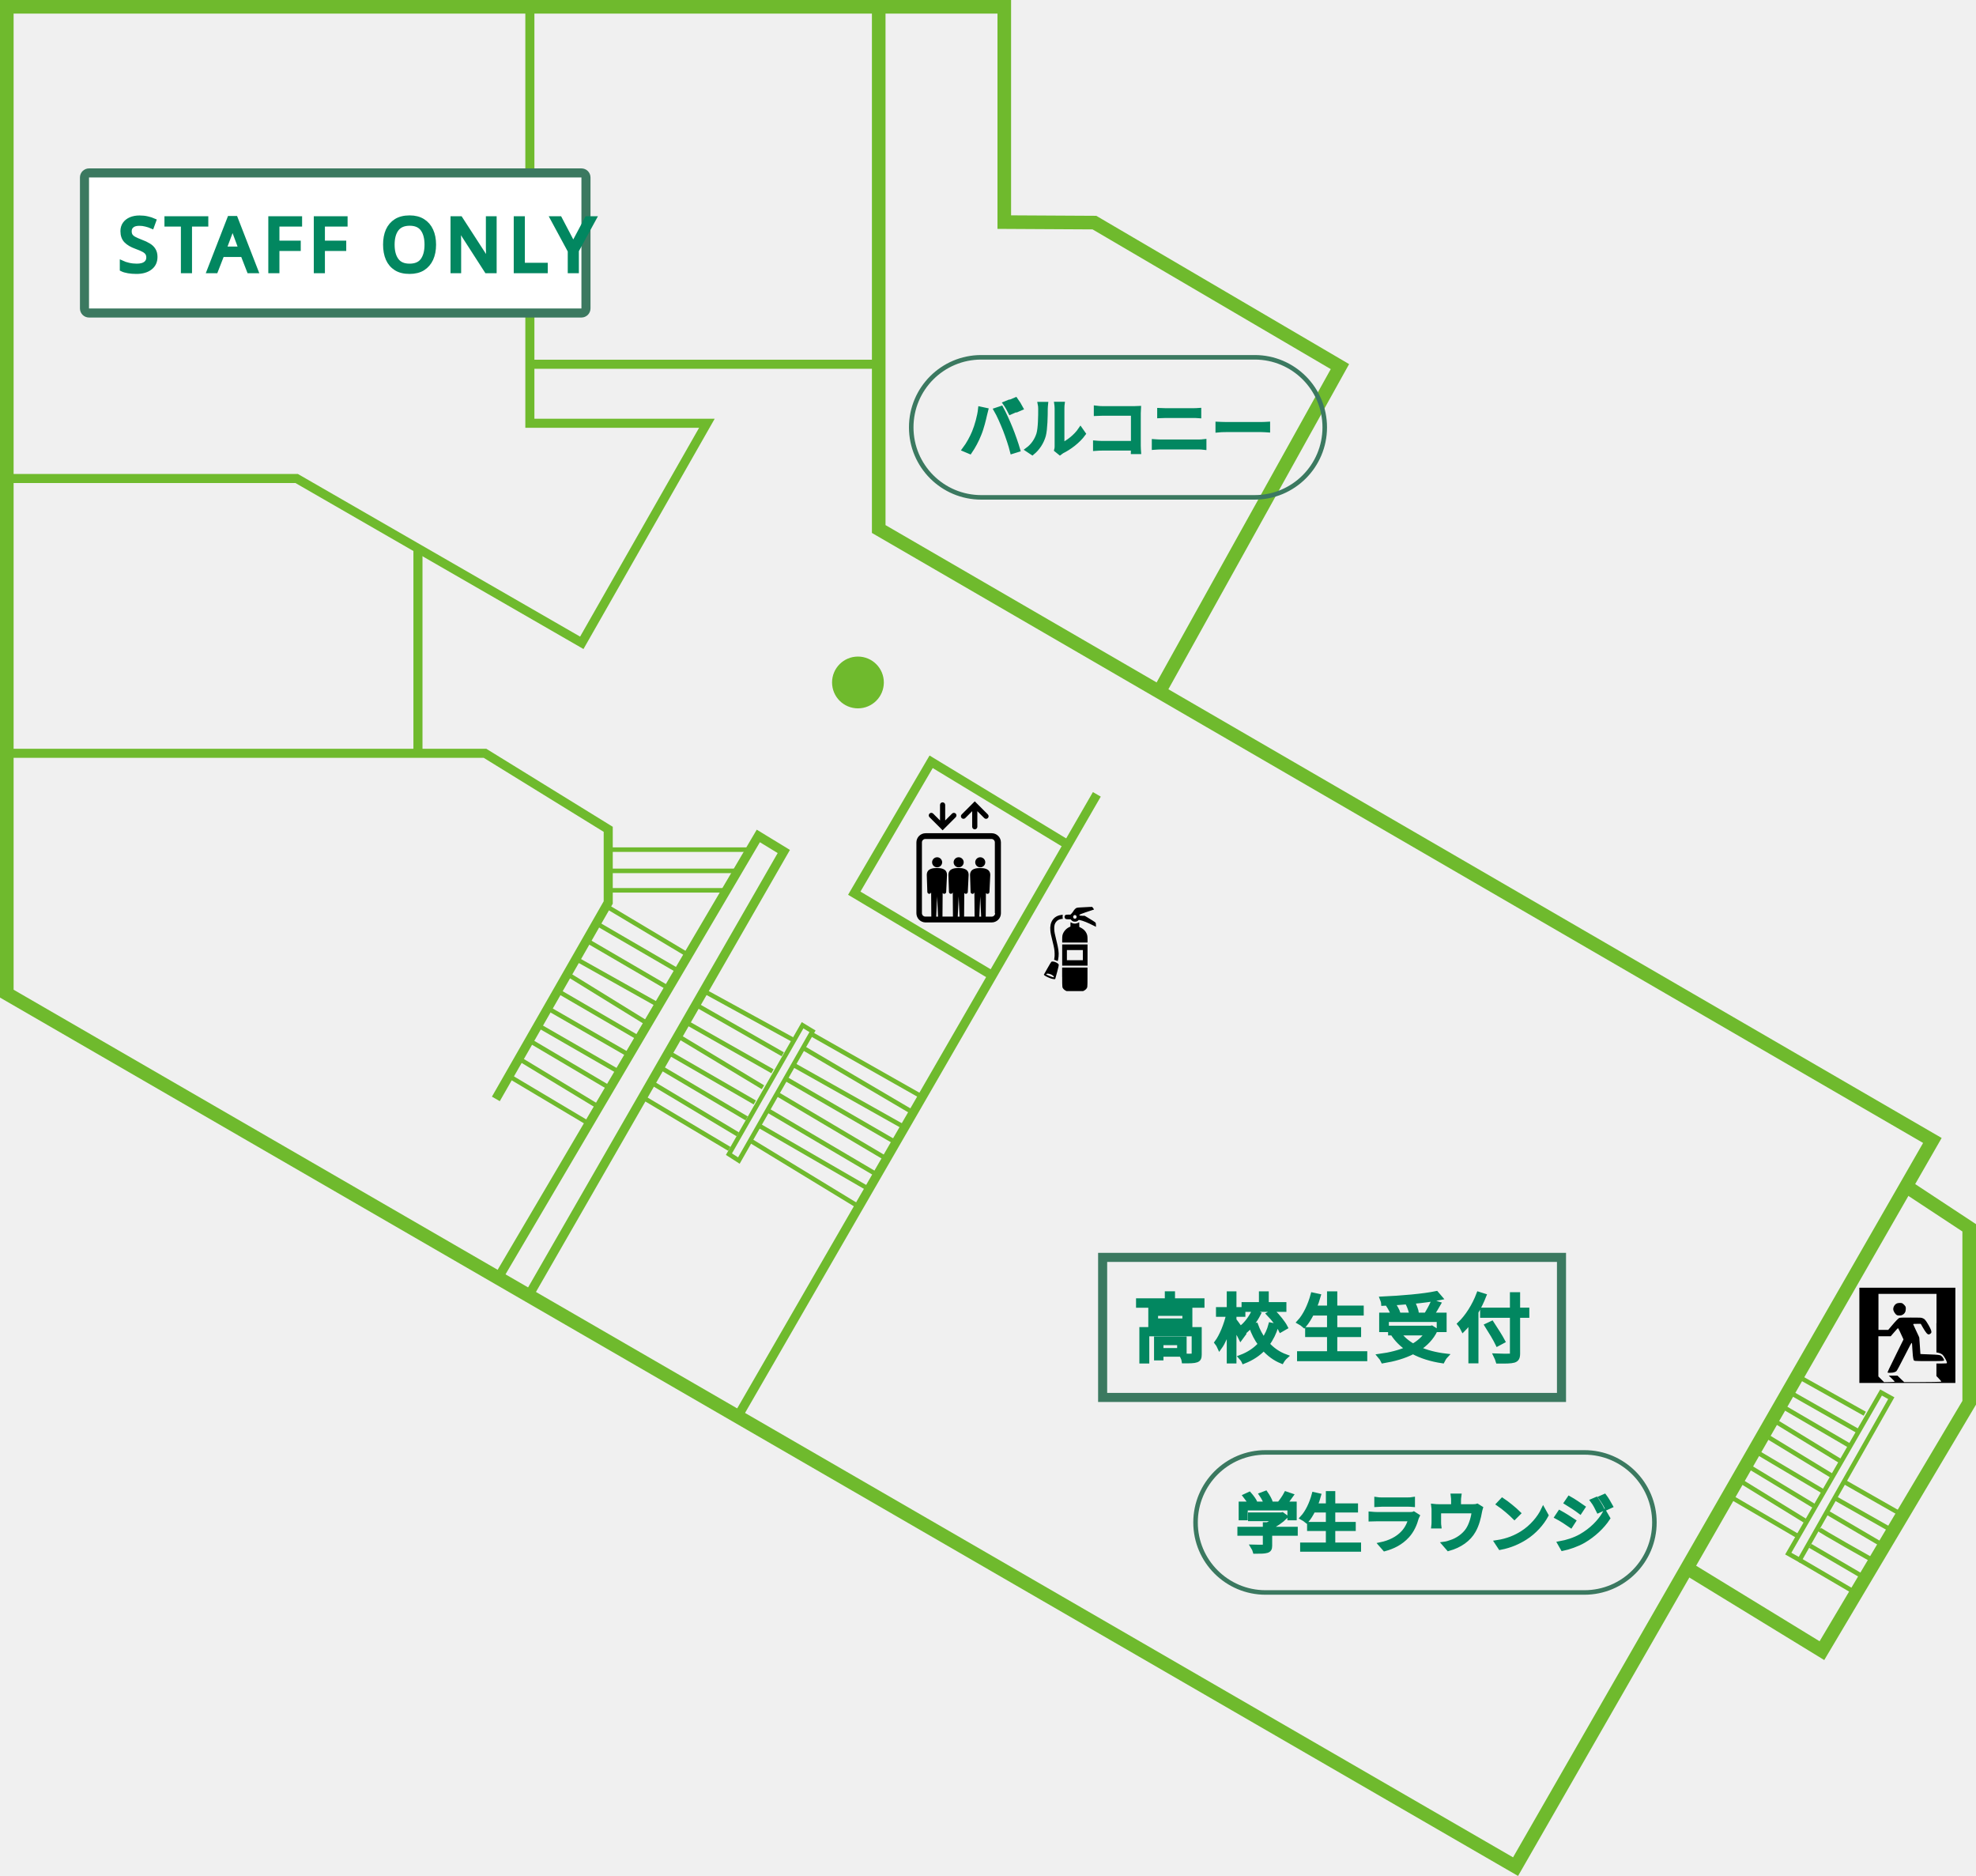
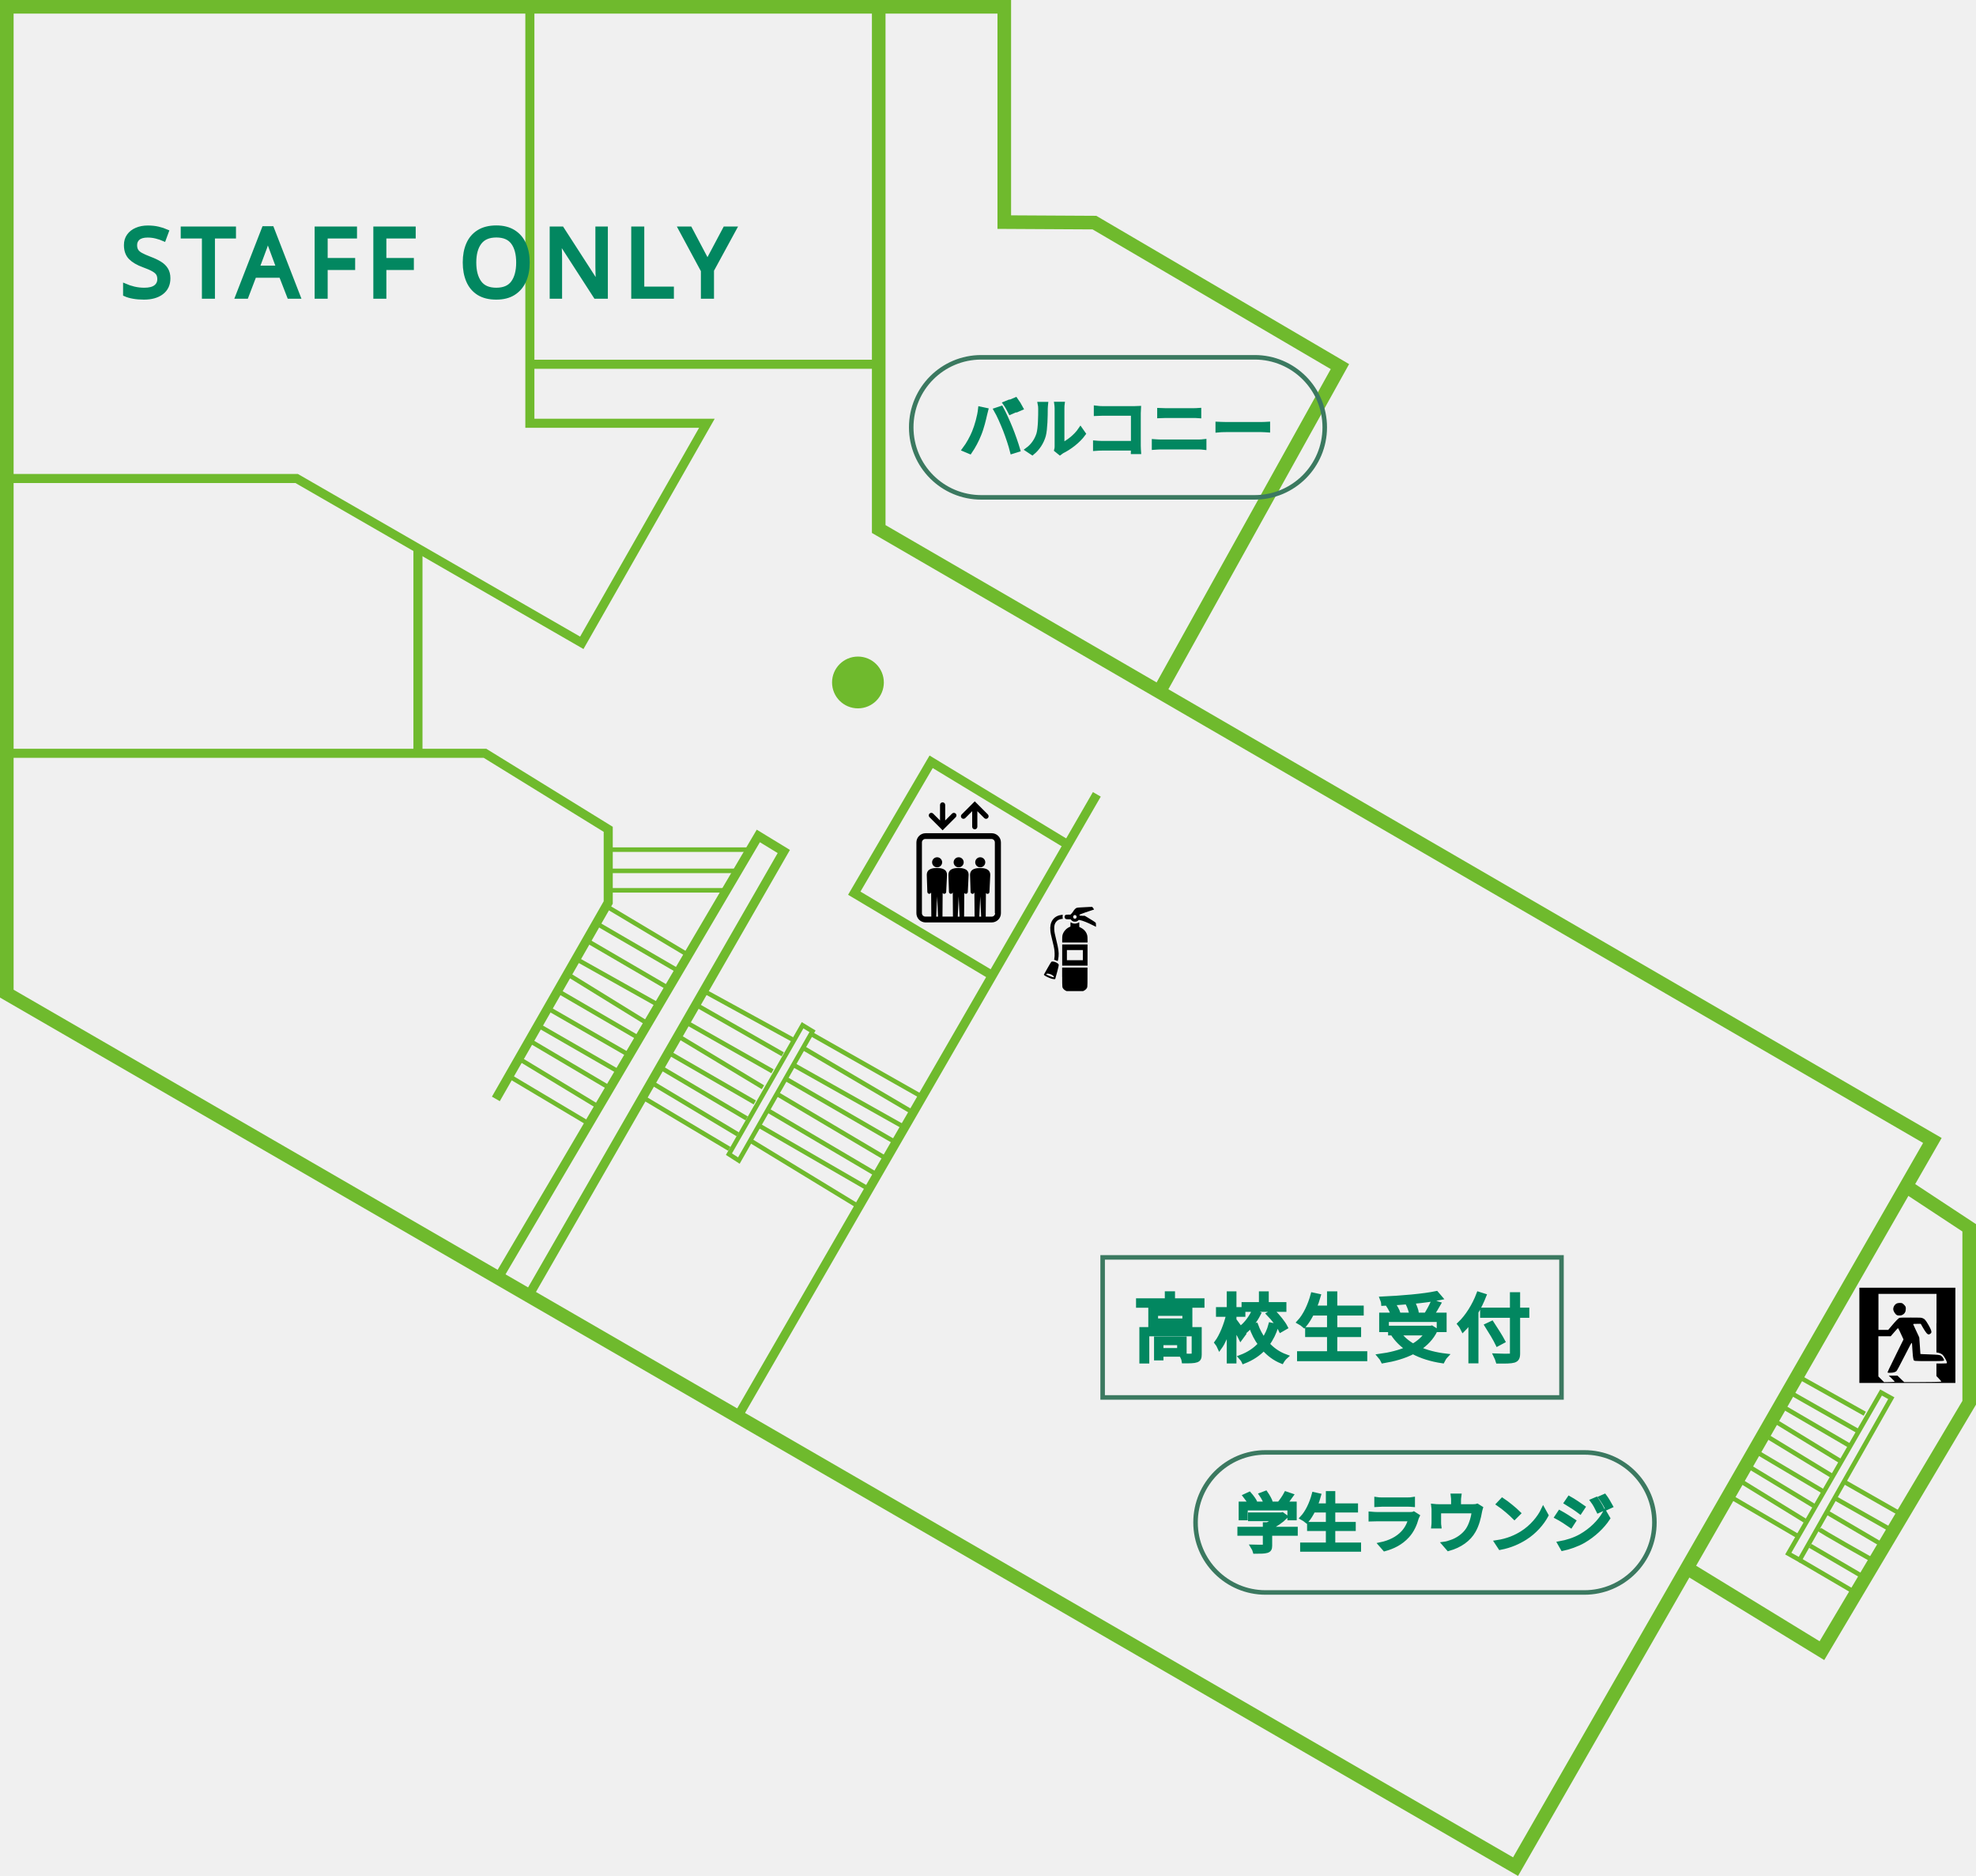
- <svg xmlns="http://www.w3.org/2000/svg" id="_レイヤー_1" data-name="レイヤー 1" viewBox="0 0 435.76 413.62">
+ <svg xmlns="http://www.w3.org/2000/svg" id="_レイヤー_1" version="1.1" viewBox="0 0 435.76 413.62">
  <defs>
    <style>
-       .cls-1 {
+       .st0, .st1, .st2, .st3, .st4, .st5, .st6, .st7 {
+         stroke-miterlimit: 10;
+       }
+ 
+       .st0, .st1, .st2, .st3, .st5, .st6, .st7 {
+         fill: none;
+       }
+ 
+       .st0, .st1, .st4, .st5 {
+         stroke: #6fba2d;
+       }
+ 
+       .st1 {
+         stroke-width: 3px;
+       }
+ 
+       .st2 {
+         stroke: #3b7960;
+       }
+ 
+       .st8, .st3 {
+         font-size: 16.21px;
        letter-spacing: .1em;
      }

-       .cls-1, .cls-2, .cls-3, .cls-4, .cls-5, .cls-6, .cls-7, .cls-8, .cls-9, .cls-10 {
-         stroke-miterlimit: 10;
+       .st8, .st3, .st9, .st10, .st11, .st6, .st7 {
+         isolation: isolate;
      }

-       .cls-1, .cls-3, .cls-6 {
+       .st8, .st3, .st10, .st11, .st6, .st7 {
+         font-family: BIZ-UDGothic, 'BIZ UDGothic';
+       }
+ 
+       .st8, .st10, .st11 {
        fill: #028760;
-         font-family: BIZ-UDGothic, 'BIZ UDGothic';
+       }
+ 
+       .st3, .st6, .st7 {
        stroke: #028760;
      }

-       .cls-1, .cls-6 {
-         font-size: 16.21px;
-       }
- 
-       .cls-2, .cls-4, .cls-5, .cls-8, .cls-9 {
-         fill: none;
-       }
- 
-       .cls-2, .cls-4, .cls-7, .cls-9 {
-         stroke: #6fba2d;
-       }
- 
-       .cls-3 {
+       .st10, .st7 {
        font-size: 13.9px;
      }

-       .cls-4 {
-         stroke-width: 3px;
-       }
- 
-       .cls-5, .cls-8, .cls-10 {
-         stroke: #3b7960;
-       }
- 
-       .cls-6 {
+       .st11, .st6 {
+         font-size: 20.91px;
        letter-spacing: .1em;
      }

-       .cls-7 {
+       .st4 {
        fill: #6fba2d;
      }

-       .cls-8, .cls-9, .cls-10 {
+       .st5 {
        stroke-width: 2px;
-       }
- 
-       .cls-10 {
-         fill: #fff;
      }
    </style>
  </defs>
  <g>
    <g>
-       <polyline class="cls-9" points="116.85 1.71 116.85 93.32 155.89 93.32 128.3 141.73 65.42 105.5 1.5 105.5" />
-       <line class="cls-9" x1="193.78" y1="80.31" x2="117.06" y2="80.31" />
-       <line class="cls-9" x1="92.17" y1="165.98" x2="92.17" y2="121.01" />
-       <polyline class="cls-9" points="1.6 166.09 106.96 166.09 134.13 182.85 134.13 198.98 109.35 242.29" />
-       <polyline class="cls-9" points="109.98 281.54 167.23 184.31 172.85 187.74 116.85 285.18" />
-       <line class="cls-9" x1="162.86" y1="312.02" x2="241.88" y2="175.14" />
-       <polyline class="cls-9" points="218.37 214.81 188.39 196.93 205.34 167.96 235.08 186" />
+       <polyline class="st5" points="116.85 1.71 116.85 93.32 155.89 93.32 128.3 141.73 65.42 105.5 1.5 105.5" />
+       <line class="st5" x1="193.78" y1="80.31" x2="117.06" y2="80.31" />
+       <line class="st5" x1="92.17" y1="165.98" x2="92.17" y2="121.01" />
+       <polyline class="st5" points="1.6 166.09 106.96 166.09 134.13 182.85 134.13 198.98 109.35 242.29" />
+       <polyline class="st5" points="109.98 281.54 167.23 184.31 172.85 187.74 116.85 285.18" />
+       <line class="st5" x1="162.86" y1="312.02" x2="241.88" y2="175.14" />
+       <polyline class="st5" points="218.37 214.81 188.39 196.93 205.34 167.96 235.08 186" />
    </g>
    <g>
-       <polyline class="cls-4" points="255.62 152.55 295.49 80.83 241.35 49.08 221.47 48.97 221.47 1.5 1.5 1.5 1.5 219.08 334.22 411.56 426.14 251.45 193.78 116.64 193.78 1.4" />
-       <polyline class="cls-4" points="372.42 345.98 401.78 363.94 434.26 309.28 434.26 270.71 420.52 261.66" />
+       <polyline class="st1" points="255.62 152.55 295.49 80.83 241.35 49.08 221.47 48.97 221.47 1.5 1.5 1.5 1.5 219.08 334.22 411.56 426.14 251.45 193.78 116.64 193.78 1.4" />
+       <polyline class="st1" points="372.42 345.98 401.78 363.94 434.26 309.28 434.26 270.71 420.52 261.66" />
    </g>
    <g>
-       <line class="cls-2" x1="134.28" y1="187.33" x2="165.12" y2="187.33" />
-       <line class="cls-2" x1="134.44" y1="192.01" x2="162.47" y2="192.01" />
-       <line class="cls-2" x1="134.44" y1="196.3" x2="160.13" y2="196.3" />
-       <line class="cls-2" x1="133.89" y1="199.9" x2="151.54" y2="210.44" />
-       <line class="cls-2" x1="131.63" y1="203.64" x2="149.51" y2="214.03" />
-       <line class="cls-2" x1="129.29" y1="207.31" x2="147.25" y2="217.78" />
-       <line class="cls-2" x1="127.1" y1="211.45" x2="145.06" y2="221.52" />
-       <line class="cls-2" x1="125.07" y1="214.73" x2="142.79" y2="225.66" />
-       <line class="cls-2" x1="123.12" y1="218.56" x2="140.69" y2="228.78" />
-       <line class="cls-2" x1="120.93" y1="222.38" x2="138.58" y2="232.53" />
-       <line class="cls-2" x1="118.75" y1="226.13" x2="136.39" y2="236.28" />
-       <line class="cls-2" x1="116.72" y1="229.41" x2="134.28" y2="239.79" />
-       <line class="cls-2" x1="114.53" y1="233.47" x2="131.94" y2="244.01" />
-       <line class="cls-2" x1="112.19" y1="237.22" x2="129.76" y2="247.68" />
-       <line class="cls-2" x1="142.09" y1="242.14" x2="160.83" y2="253.3" />
-       <line class="cls-2" x1="143.81" y1="238.78" x2="162.7" y2="250.1" />
-       <line class="cls-2" x1="145.76" y1="235.42" x2="164.66" y2="246.59" />
-       <line class="cls-2" x1="147.79" y1="232.3" x2="166.45" y2="243.07" />
-       <line class="cls-2" x1="149.98" y1="228.71" x2="168.25" y2="239.72" />
-       <line class="cls-2" x1="151.77" y1="225.66" x2="170.36" y2="236.2" />
-       <line class="cls-2" x1="154.04" y1="221.84" x2="172.62" y2="232.45" />
-       <line class="cls-2" x1="155.91" y1="218.87" x2="174.73" y2="229.17" />
-       <line class="cls-2" x1="165.52" y1="251.51" x2="188.86" y2="265.72" />
-       <line class="cls-2" x1="167.47" y1="248.23" x2="190.97" y2="261.81" />
-       <line class="cls-2" x1="169.42" y1="244.87" x2="193" y2="258.77" />
-       <line class="cls-2" x1="171.37" y1="241.2" x2="194.95" y2="255.17" />
-       <line class="cls-2" x1="173.4" y1="237.92" x2="197.14" y2="251.66" />
-       <line class="cls-2" x1="175.12" y1="234.87" x2="199.01" y2="248.3" />
-       <line class="cls-2" x1="177.38" y1="231.2" x2="200.88" y2="245.02" />
-       <line class="cls-2" x1="178.94" y1="228" x2="203.07" y2="241.67" />
-       <polygon class="cls-2" points="160.75 254.47 176.99 226.05 179.18 227.38 162.94 255.88 160.75 254.47" />
-       <line class="cls-2" x1="381.69" y1="330.05" x2="396.39" y2="338.64" />
-       <line class="cls-2" x1="383.82" y1="326.54" x2="398.03" y2="335.28" />
-       <line class="cls-2" x1="385.77" y1="323.41" x2="399.98" y2="332" />
-       <line class="cls-2" x1="387.65" y1="320.29" x2="402.01" y2="328.8" />
-       <line class="cls-2" x1="389.83" y1="316.78" x2="403.81" y2="325.29" />
-       <line class="cls-2" x1="391.32" y1="313.26" x2="405.76" y2="322.09" />
-       <line class="cls-2" x1="393.27" y1="310.22" x2="407.71" y2="318.65" />
-       <line class="cls-2" x1="395.45" y1="307.41" x2="409.74" y2="315.53" />
-       <line class="cls-2" x1="397.56" y1="304.05" x2="411.23" y2="311.7" />
-       <polygon class="cls-2" points="394.36 342.54 414.82 307.02 417.08 308.27 396.86 343.95 394.36 342.54" />
-       <line class="cls-2" x1="406.93" y1="326.85" x2="419.27" y2="333.88" />
-       <line class="cls-2" x1="404.75" y1="330.36" x2="417.16" y2="337.39" />
-       <line class="cls-2" x1="402.95" y1="333.49" x2="415.05" y2="340.59" />
-       <path class="cls-2" d="M401.08,337.08c.08.31,11.95,6.95,11.95,6.95" />
-       <line class="cls-2" x1="399.2" y1="340.83" x2="411.07" y2="347.77" />
-       <line class="cls-2" x1="396.86" y1="343.95" x2="408.88" y2="350.98" />
+       <line class="st0" x1="134.28" y1="187.33" x2="165.12" y2="187.33" />
+       <line class="st0" x1="134.44" y1="192.01" x2="162.47" y2="192.01" />
+       <line class="st0" x1="134.44" y1="196.3" x2="160.13" y2="196.3" />
+       <line class="st0" x1="133.89" y1="199.9" x2="151.54" y2="210.44" />
+       <line class="st0" x1="131.63" y1="203.64" x2="149.51" y2="214.03" />
+       <line class="st0" x1="129.29" y1="207.31" x2="147.25" y2="217.78" />
+       <line class="st0" x1="127.1" y1="211.45" x2="145.06" y2="221.52" />
+       <line class="st0" x1="125.07" y1="214.73" x2="142.79" y2="225.66" />
+       <line class="st0" x1="123.12" y1="218.56" x2="140.69" y2="228.78" />
+       <line class="st0" x1="120.93" y1="222.38" x2="138.58" y2="232.53" />
+       <line class="st0" x1="118.75" y1="226.13" x2="136.39" y2="236.28" />
+       <line class="st0" x1="116.72" y1="229.41" x2="134.28" y2="239.79" />
+       <line class="st0" x1="114.53" y1="233.47" x2="131.94" y2="244.01" />
+       <line class="st0" x1="112.19" y1="237.22" x2="129.76" y2="247.68" />
+       <line class="st0" x1="142.09" y1="242.14" x2="160.83" y2="253.3" />
+       <line class="st0" x1="143.81" y1="238.78" x2="162.7" y2="250.1" />
+       <line class="st0" x1="145.76" y1="235.42" x2="164.66" y2="246.59" />
+       <line class="st0" x1="147.79" y1="232.3" x2="166.45" y2="243.07" />
+       <line class="st0" x1="149.98" y1="228.71" x2="168.25" y2="239.72" />
+       <line class="st0" x1="151.77" y1="225.66" x2="170.36" y2="236.2" />
+       <line class="st0" x1="154.04" y1="221.84" x2="172.62" y2="232.45" />
+       <line class="st0" x1="155.91" y1="218.87" x2="174.73" y2="229.17" />
+       <line class="st0" x1="165.52" y1="251.51" x2="188.86" y2="265.72" />
+       <line class="st0" x1="167.47" y1="248.23" x2="190.97" y2="261.81" />
+       <line class="st0" x1="169.42" y1="244.87" x2="193" y2="258.77" />
+       <line class="st0" x1="171.37" y1="241.2" x2="194.95" y2="255.17" />
+       <line class="st0" x1="173.4" y1="237.92" x2="197.14" y2="251.66" />
+       <line class="st0" x1="175.12" y1="234.87" x2="199.01" y2="248.3" />
+       <line class="st0" x1="177.38" y1="231.2" x2="200.88" y2="245.02" />
+       <line class="st0" x1="178.94" y1="228" x2="203.07" y2="241.67" />
+       <polygon class="st0" points="160.75 254.47 176.99 226.05 179.18 227.38 162.94 255.88 160.75 254.47" />
+       <line class="st0" x1="381.69" y1="330.05" x2="396.39" y2="338.64" />
+       <line class="st0" x1="383.82" y1="326.54" x2="398.03" y2="335.28" />
+       <line class="st0" x1="385.77" y1="323.41" x2="399.98" y2="332" />
+       <line class="st0" x1="387.65" y1="320.29" x2="402.01" y2="328.8" />
+       <line class="st0" x1="389.83" y1="316.78" x2="403.81" y2="325.29" />
+       <line class="st0" x1="391.32" y1="313.26" x2="405.76" y2="322.09" />
+       <line class="st0" x1="393.27" y1="310.22" x2="407.71" y2="318.65" />
+       <line class="st0" x1="395.45" y1="307.41" x2="409.74" y2="315.53" />
+       <line class="st0" x1="397.56" y1="304.05" x2="411.23" y2="311.7" />
+       <polygon class="st0" points="394.36 342.54 414.82 307.02 417.08 308.27 396.86 343.95 394.36 342.54" />
+       <line class="st0" x1="406.93" y1="326.85" x2="419.27" y2="333.88" />
+       <line class="st0" x1="404.75" y1="330.36" x2="417.16" y2="337.39" />
+       <line class="st0" x1="402.95" y1="333.49" x2="415.05" y2="340.59" />
+       <path class="st0" d="M401.08,337.08c.08.31,11.95,6.95,11.95,6.95" />
+       <line class="st0" x1="399.2" y1="340.83" x2="411.07" y2="347.77" />
+       <line class="st0" x1="396.86" y1="343.95" x2="408.88" y2="350.98" />
    </g>
-     <circle class="cls-7" cx="189.2" cy="150.47" r="5.21" />
+     <circle class="st4" cx="189.2" cy="150.47" r="5.21" />
  </g>
  <g>
-     <text class="cls-3" transform="translate(272.55 340.95)">
-       <tspan x="0" y="0">学生ラウンジ</tspan>
-     </text>
-     <rect class="cls-5" x="263.65" y="320.23" width="101.19" height="30.88" rx="15.44" ry="15.44" />
+     <g class="st9">
+       <text class="st10" transform="translate(272.55 340.95)">
+         <tspan x="0" y="0">学生ラウンジ</tspan>
+       </text>
+       <text class="st7" transform="translate(272.55 340.95)">
+         <tspan x="0" y="0">学生ラウンジ</tspan>
+       </text>
+     </g>
+     <path class="st2" d="M279.09,320.23h70.31c8.53,0,15.44,6.91,15.44,15.44h0c0,8.53-6.91,15.44-15.44,15.44h-70.31c-8.53,0-15.44-6.91-15.44-15.44h0c0-8.53,6.91-15.44,15.44-15.44Z" />
  </g>
  <g>
-     <text class="cls-3" transform="translate(211.8 99.5)">
-       <tspan x="0" y="0">バルコニー</tspan>
-     </text>
-     <rect class="cls-5" x="200.95" y="78.78" width="91.19" height="30.88" rx="15.44" ry="15.44" />
+     <g class="st9">
+       <text class="st10" transform="translate(211.8 99.5)">
+         <tspan x="0" y="0">バルコニー</tspan>
+       </text>
+       <text class="st7" transform="translate(211.8 99.5)">
+         <tspan x="0" y="0">バルコニー</tspan>
+       </text>
+     </g>
+     <path class="st2" d="M216.39,78.78h60.31c8.53,0,15.44,6.91,15.44,15.44h0c0,8.53-6.91,15.44-15.44,15.44h-60.31c-8.53,0-15.44-6.91-15.44-15.44h0c0-8.53,6.91-15.44,15.44-15.44Z" />
  </g>
  <g>
-     <text class="cls-1" transform="translate(249.98 298.83)">
-       <tspan x="0" y="0">高校生受付</tspan>
-     </text>
-     <rect class="cls-8" x="243.16" y="277.23" width="101.19" height="30.88" />
+     <g class="st9">
+       <text class="st8" transform="translate(249.98 298.83)">
+         <tspan x="0" y="0">高校生受付</tspan>
+       </text>
+       <text class="st3" transform="translate(249.98 298.83)">
+         <tspan x="0" y="0">高校生受付</tspan>
+       </text>
+     </g>
+     <rect class="st2" x="243.16" y="277.23" width="101.19" height="30.88" />
  </g>
  <g>
    <path d="M206.66,189.01c-.61,0-1.11.5-1.11,1.11s.5,1.11,1.11,1.11,1.11-.5,1.11-1.11-.5-1.11-1.11-1.11Z" />
-     <path d="M211.41,189.01c-.61,0-1.11.5-1.11,1.11s.5,1.11,1.11,1.11,1.11-.5,1.11-1.11c0-.61-.5-1.11-1.11-1.11Z" />
+     <path d="M211.41,189.01c-.61,0-1.11.5-1.11,1.11s.5,1.11,1.11,1.11,1.11-.5,1.11-1.11-.5-1.11-1.11-1.11Z" />
    <path d="M216.17,189.01c-.62,0-1.11.5-1.11,1.11s.5,1.11,1.11,1.11,1.11-.5,1.11-1.11-.5-1.11-1.11-1.11Z" />
-     <path d="M218.7,183.71h-14.58c-1.12,0-2.03.91-2.03,2.03v15.61c0,1.12.91,2.03,2.03,2.03h14.58c1.12,0,2.03-.91,2.03-2.03v-15.61c0-1.12-.91-2.03-2.03-2.03ZM206.46,202.1l.2-4.46.2,4.46h-.4ZM211.21,202.1l.2-4.46.2,4.46h-.4ZM215.97,202.1l.2-4.46.2,4.46h-.4ZM219.45,201.35c0,.41-.34.75-.75.75h-1.32l.04-5.21c.08.12.22.2.37.19.24-.01.42-.21.41-.45l.18-3.71c0-1.46-1.48-1.53-2.23-1.53s-2.23.07-2.23,1.53l.12,3.71c-.01.24.17.44.41.45.21,0,.38-.13.43-.33l.04,5.34h-2.31l.04-5.21c.08.12.22.2.37.19.24-.01.42-.21.41-.45l.18-3.71c0-1.46-1.48-1.53-2.23-1.53s-2.23.07-2.23,1.53l.12,3.71c-.01.24.17.44.41.45.21.01.38-.13.43-.33l.04,5.35h-2.31l.04-5.21c.08.12.22.2.37.19.24-.01.42-.21.41-.45l.18-3.71c0-1.46-1.48-1.53-2.23-1.53s-2.23.07-2.23,1.53l.12,3.71c-.01.24.17.44.41.45.21,0,.38-.13.43-.33l.04,5.35h-1.32c-.41,0-.75-.34-.75-.75v-15.61c0-.41.34-.75.75-.75h14.58c.41,0,.75.34.75.75v15.61h0Z" />
-     <path d="M212.87,180.37l1.52-1.52v3.43c0,.31.25.57.57.57s.57-.25.57-.57v-3.43l1.52,1.52c.11.11.26.17.4.17s.29-.06.4-.17c.22-.22.22-.58,0-.8l-2.49-2.49-.4-.4-.4.4-2.49,2.49c-.22.22-.22.58,0,.8.22.22.58.22.8,0Z" />
-     <path d="M207.47,182.67h0s.4.4.4.4l.4-.4s0,0,0,0l2.49-2.49c.22-.22.22-.58,0-.8-.22-.22-.58-.22-.8,0l-1.52,1.52v-3.43c0-.31-.25-.57-.57-.57s-.57.25-.57.57v3.43l-1.52-1.52c-.22-.22-.58-.22-.8,0-.22.22-.22.58,0,.8l2.49,2.49Z" />
+     <path d="M218.7,183.71h-14.58c-1.12,0-2.03.91-2.03,2.03v15.61c0,1.12.91,2.03,2.03,2.03h14.58c1.12,0,2.03-.91,2.03-2.03v-15.61c0-1.12-.91-2.03-2.03-2.03ZM206.46,202.1l.2-4.46.2,4.46h-.4ZM211.21,202.1l.2-4.46.2,4.46h-.4ZM215.97,202.1l.2-4.46.2,4.46h-.4ZM219.45,201.35c0,.41-.34.75-.75.75h-1.32l.04-5.21c.08.12.22.2.37.19.24,0,.42-.21.41-.45l.18-3.71c0-1.46-1.48-1.53-2.23-1.53s-2.23.07-2.23,1.53l.12,3.71c0,.24.17.44.41.45.21,0,.38-.13.43-.33l.04,5.34h-2.31l.04-5.21c.08.12.22.2.37.19.24,0,.42-.21.41-.45l.18-3.71c0-1.46-1.48-1.53-2.23-1.53s-2.23.07-2.23,1.53l.12,3.71c0,.24.17.44.41.45.21,0,.38-.13.43-.33l.04,5.35h-2.31l.04-5.21c.08.12.22.2.37.19.24,0,.42-.21.41-.45l.18-3.71c0-1.46-1.48-1.53-2.23-1.53s-2.23.07-2.23,1.53l.12,3.71c0,.24.17.44.41.45.21,0,.38-.13.43-.33l.04,5.35h-1.32c-.41,0-.75-.34-.75-.75v-15.61c0-.41.34-.75.75-.75h14.58c.41,0,.75.34.75.75v15.61h.06Z" />
+     <path d="M212.87,180.37l1.52-1.52v3.43c0,.31.25.57.57.57s.57-.25.57-.57v-3.43l1.52,1.52c.11.11.26.17.4.17s.29-.06.4-.17c.22-.22.22-.58,0-.8l-2.49-2.49-.4-.4-.4.4-2.49,2.49c-.22.22-.22.58,0,.8s.58.22.8,0h0Z" />
+     <path d="M207.47,182.67h0l.4.4.4-.4h0l2.49-2.49c.22-.22.22-.58,0-.8s-.58-.22-.8,0l-1.52,1.52v-3.43c0-.31-.25-.57-.57-.57s-.57.25-.57.57v3.43l-1.52-1.52c-.22-.22-.58-.22-.8,0s-.22.58,0,.8l2.49,2.49h0Z" />
  </g>
  <g>
-     <path d="M240.37,199.96c-.15.02-.83.05-1.51.08-.9.04-1.29.07-1.42.12-.23.08-.57.43-.75.75-.07.14-.24.36-.38.5l-.25.25h-.47c-.53,0-.68.05-.78.25-.14.27,0,.64.27.73.08.03.34.05.58.05h.43s.17.18.17.18c.24.25.44.34.79.34.32,0,.52-.07.73-.28.12-.12.13-.12.36-.07.65.13,1.79.59,2.9,1.16.35.18.64.33.65.33,0,0,0-.19-.01-.43-.01-.31-.03-.44-.09-.5-.09-.11-.96-.67-1.75-1.13l-.65-.38h-.54q-.54,0-.59-.1c-.03-.07-.03-.12,0-.14.09-.09,2.36-.89,3.03-1.08l.17-.05-.11-.19c-.15-.27-.31-.42-.41-.41-.05,0-.21.02-.36.03ZM237.17,201.78c.26.09.34.43.16.65-.08.1-.13.12-.29.12s-.21-.02-.29-.12c-.18-.21-.1-.55.15-.65.14-.05.13-.05.28,0Z" />
-     <path d="M233.97,201.74c-1.63.24-2.53,1.55-2.34,3.43.05.57.17,1.14.5,2.44.34,1.36.42,1.81.44,2.57.02.49,0,.74-.05,1.03-.04.22-.06.39-.06.4,0,0,.12.04.24.08s.3.11.38.15c.09.05.17.07.17.07.05-.05.15-.58.19-1,.09-.88-.02-1.76-.48-3.56-.37-1.48-.44-1.87-.47-2.45-.04-.83.1-1.31.47-1.72.11-.12.27-.25.37-.31.22-.13.69-.27.9-.27.15,0,.16,0,.13-.1-.04-.12-.04-.6,0-.72.04-.1.02-.11-.41-.05Z" />
-     <path d="M236.06,203.8v.49l-.36.17c-.67.34-1.23,1.03-1.4,1.75-.04.18-.06.48-.06.94v.67h5.59v-.67c0-.75-.05-1-.25-1.42-.24-.5-.67-.91-1.23-1.19l-.34-.17v-.44c0-.24-.01-.48-.02-.53-.02-.09-.03-.09-.1-.03-.12.11-.45.23-.7.26-.31.03-.66-.04-.9-.19-.11-.07-.2-.12-.21-.12-.01,0-.02.22-.02.49Z" />
-     <path d="M234.24,210.57v2.34h5.59v-4.68h-5.59v2.34ZM238.8,210.59v1.12h-3.52v-2.24h3.52v1.12Z" />
-     <path d="M231.86,212.05c-.05.02-.39.58-.88,1.45l-.79,1.41.12.12c.14.15.9.52,1.42.7.22.07.52.14.67.15.26.02.28.01.32-.08.02-.05.22-.75.42-1.54.26-.99.37-1.47.35-1.55-.1-.4-1.22-.86-1.62-.67ZM231.35,214.71c.43.09.84.32,1,.55.1.14.1.22,0,.22-.25,0-1.68-.59-1.65-.68.01-.04.25-.14.34-.14.02,0,.17.02.31.05Z" />
-     <path d="M234.24,215.41c0,2.36,0,2.32.31,2.67.11.12.29.26.42.32l.24.12h3.64l.24-.12c.14-.07.31-.2.42-.32.32-.36.31-.31.31-2.67v-2.08h-5.59v2.08Z" />
+     <path d="M240.37,199.96c-.15.02-.83.05-1.51.08-.9.04-1.29.07-1.42.12-.23.08-.57.43-.75.75-.07.14-.24.36-.38.5l-.25.25h-.47c-.53,0-.68.05-.78.25-.14.27,0,.64.27.73.08.03.34.05.58.05h.43l.17.18c.24.25.44.34.79.34.32,0,.52-.07.73-.28.12-.12.13-.12.36-.07.65.13,1.79.59,2.9,1.16.35.18.64.33.65.33,0,0,0-.19,0-.43,0-.31-.03-.44-.09-.5-.09-.11-.96-.67-1.75-1.13l-.65-.38h-.54c-.36,0-.56-.03-.59-.1-.03-.07-.03-.12,0-.14.09-.09,2.36-.89,3.03-1.08l.17-.05-.11-.19c-.15-.27-.31-.42-.41-.41-.05,0-.21.02-.36.03h0ZM237.17,201.78c.26.09.34.43.16.65-.08.1-.13.12-.29.12s-.21-.02-.29-.12c-.18-.21-.1-.55.15-.65.14-.05.13-.05.28,0h-.01Z" />
+     <path d="M233.97,201.74c-1.63.24-2.53,1.55-2.34,3.43.05.57.17,1.14.5,2.44.34,1.36.42,1.81.44,2.57.02.49,0,.74-.05,1.03-.04.22-.06.39-.06.4,0,0,.12.04.24.08s.3.11.38.15c.09.05.17.07.17.07.05-.05.15-.58.19-1,.09-.88-.02-1.76-.48-3.56-.37-1.48-.44-1.87-.47-2.45-.04-.83.1-1.31.47-1.72.11-.12.27-.25.37-.31.22-.13.69-.27.9-.27.15,0,.16,0,.13-.1-.04-.12-.04-.6,0-.72.04-.1.02-.11-.41-.05h.02Z" />
+     <path d="M236.06,203.8v.49l-.36.17c-.67.34-1.23,1.03-1.4,1.75-.04.18-.06.48-.06.94v.67h5.59v-.67c0-.75-.05-1-.25-1.42-.24-.5-.67-.91-1.23-1.19l-.34-.17v-.44c0-.24,0-.48-.02-.53-.02-.09-.03-.09-.1-.03-.12.11-.45.23-.7.26-.31.03-.66-.04-.9-.19-.11-.07-.2-.12-.21-.12s-.02.22-.02.49h0Z" />
+     <path d="M234.24,210.57v2.34h5.59v-4.68h-5.59v2.34ZM238.8,210.59v1.12h-3.52v-2.24h3.52v1.12h0Z" />
+     <path d="M231.86,212.05c-.05.02-.39.58-.88,1.45l-.79,1.41.12.12c.14.15.9.52,1.42.7.22.07.52.14.67.15.26.02.28,0,.32-.08.02-.05.22-.75.42-1.54.26-.99.37-1.47.35-1.55-.1-.4-1.22-.86-1.62-.67h-.01ZM231.35,214.71c.43.09.84.32,1,.55.1.14.1.22,0,.22-.25,0-1.68-.59-1.65-.68,0-.04.25-.14.34-.14.02,0,.17.02.31.05h0Z" />
+     <path d="M234.24,215.41c0,2.36,0,2.32.31,2.67.11.12.29.26.42.32l.24.12h3.64l.24-.12c.14-.07.31-.2.42-.32.32-.36.31-.31.31-2.67v-2.08h-5.59v2.08h0Z" />
  </g>
  <g>
-     <path d="M410.04,294.41v10.5h21.17v-20.99h-21.17v10.5ZM427.03,291.75v6.44l.32.05c.38.06.86.28,1.06.48.33.33.92,1.41.94,1.7,0,.14,0,.15-.17.18-.1.02-.62.03-1.16.03h-.99v2.76l.47.49c.49.51.64.7.6.75-.05.05-2.6.1-5.38.1h-2.8s-.74-.71-.74-.71l-.74-.72h-1.92l.68.65c.61.59.67.66.59.7-.05.03-.48.06-1.19.07l-1.11.02-.63-.63-.63-.63v-8.86h2.72s.57-.66.57-.66c.78-.91.98-1.12,1.05-1.12.05,0,.56,1.05,1.03,2.1l.17.39-1.52,3.07c-1.84,3.72-2.06,4.18-1.96,4.24.08.05.66.05,1.07,0,.37-.05.73-.2.87-.35.14-.15.67-1.14,1.83-3.41,1.18-2.31,1.45-2.81,1.52-2.8.07.02.1.32.15,1.42.05,1.09.14,1.82.24,2.21.12.41-.08.38,3.4.38,3.1,0,3.28,0,3.35-.17.03-.09-.22-.56-.42-.79-.1-.1-.23-.22-.3-.26-.25-.13-.8-.19-2.25-.24-.8-.03-1.64-.06-1.85-.07l-.4-.03-.12-1.81-.13-1.82-.16-.37c-.09-.2-.39-.84-.67-1.43-.28-.58-.51-1.08-.51-1.12,0-.09.21-.11.98-.1h.69s.42.74.42.74c.69,1.2,1.03,1.6,1.34,1.6.15,0,.46-.2.54-.35.14-.26-.03-.76-.61-1.76-.63-1.09-.87-1.35-1.37-1.51-.3-.09-.36-.1-2.5-.1-1.72,0-2.25.01-2.44.06-.22.05-.28.1-.7.52-.25.26-.77.84-1.15,1.3l-.7.83h-1.08s-1.08,0-1.08,0v-7.93h12.8v6.44Z" />
-     <path d="M418.4,287.35c-.48.14-.88.71-.89,1.28,0,.43.41,1.11.81,1.33.1.06.24.08.53.08.34,0,.43-.02.64-.12.54-.26.78-.68.79-1.34,0-.33,0-.39-.11-.57-.14-.24-.51-.59-.71-.68-.2-.08-.76-.07-1.07.02Z" />
+     <path d="M410.04,294.41v10.5h21.17v-20.99h-21.17v10.5h0ZM427.03,291.75v6.44l.32.05c.38.06.86.28,1.06.48.33.33.92,1.41.94,1.7,0,.14,0,.15-.17.18-.1.02-.62.03-1.16.03h-.99v2.76l.47.49c.49.51.64.7.6.75-.05.05-2.6.1-5.38.1h-2.8l-.74-.71-.74-.72h-1.92l.68.65c.61.59.67.66.59.7-.05.03-.48.06-1.19.07l-1.11.02-.63-.63-.63-.63v-8.86h2.72l.57-.66c.78-.91.98-1.12,1.05-1.12.05,0,.56,1.05,1.03,2.1l.17.39-1.52,3.07c-1.84,3.72-2.06,4.18-1.96,4.24.08.05.66.05,1.07,0,.37-.05.73-.2.87-.35.14-.15.67-1.14,1.83-3.41,1.18-2.31,1.45-2.81,1.52-2.8.07.02.1.32.15,1.42.05,1.09.14,1.82.24,2.21.12.41-.08.38,3.4.38,3.1,0,3.28,0,3.35-.17.03-.09-.22-.56-.42-.79-.1-.1-.23-.22-.3-.26-.25-.13-.8-.19-2.25-.24-.8-.03-1.64-.06-1.85-.07l-.4-.03-.12-1.81-.13-1.82-.16-.37c-.09-.2-.39-.84-.67-1.43-.28-.58-.51-1.08-.51-1.12,0-.09.21-.11.98-.1h.69l.42.74c.69,1.2,1.03,1.6,1.34,1.6.15,0,.46-.2.54-.35.14-.26-.03-.76-.61-1.76-.63-1.09-.87-1.35-1.37-1.51-.3-.09-.36-.1-2.5-.1-1.72,0-2.25.01-2.44.06-.22.05-.28.1-.7.52-.25.26-.77.84-1.15,1.3l-.7.83h-2.16v-7.93h12.8v6.44l-.02.03Z" />
+     <path d="M418.4,287.35c-.48.14-.88.71-.89,1.28,0,.43.41,1.11.81,1.33.1.06.24.08.53.08.34,0,.43-.02.64-.12.54-.26.78-.68.79-1.34,0-.33,0-.39-.11-.57-.14-.24-.51-.59-.71-.68-.2-.08-.76-.07-1.07.02h0Z" />
  </g>
-   <g>
-     <rect class="cls-10" x="18.63" y="38.13" width="110.59" height="30.88" rx="1" ry="1" />
-     <text class="cls-6" transform="translate(26.09 59.74)">
+   <g class="st9">
+     <text class="st11" transform="translate(26.58 65.36)">
+       <tspan x="0" y="0">STAFF ONLY</tspan>
+     </text>
+     <text class="st6" transform="translate(26.58 65.36)">
      <tspan x="0" y="0">STAFF ONLY</tspan>
    </text>
  </g>
</svg>
